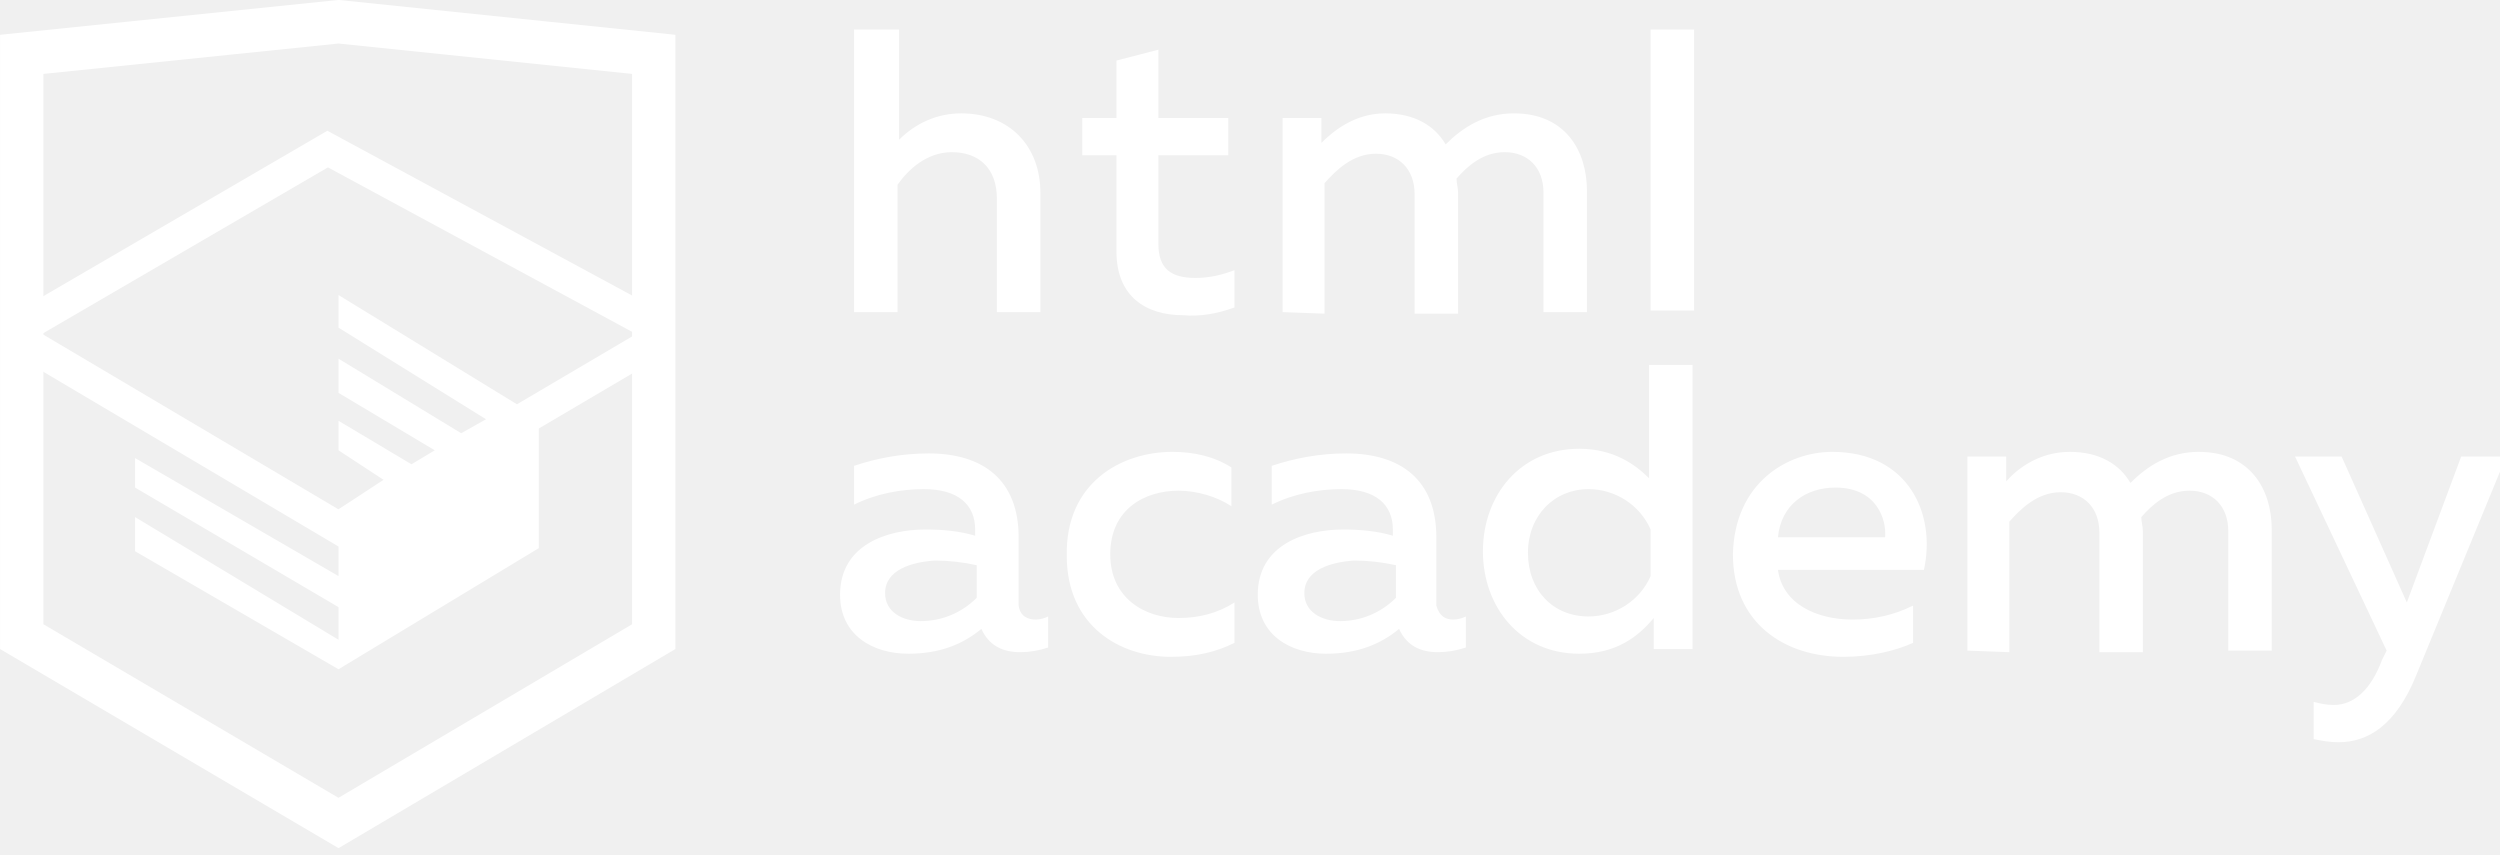
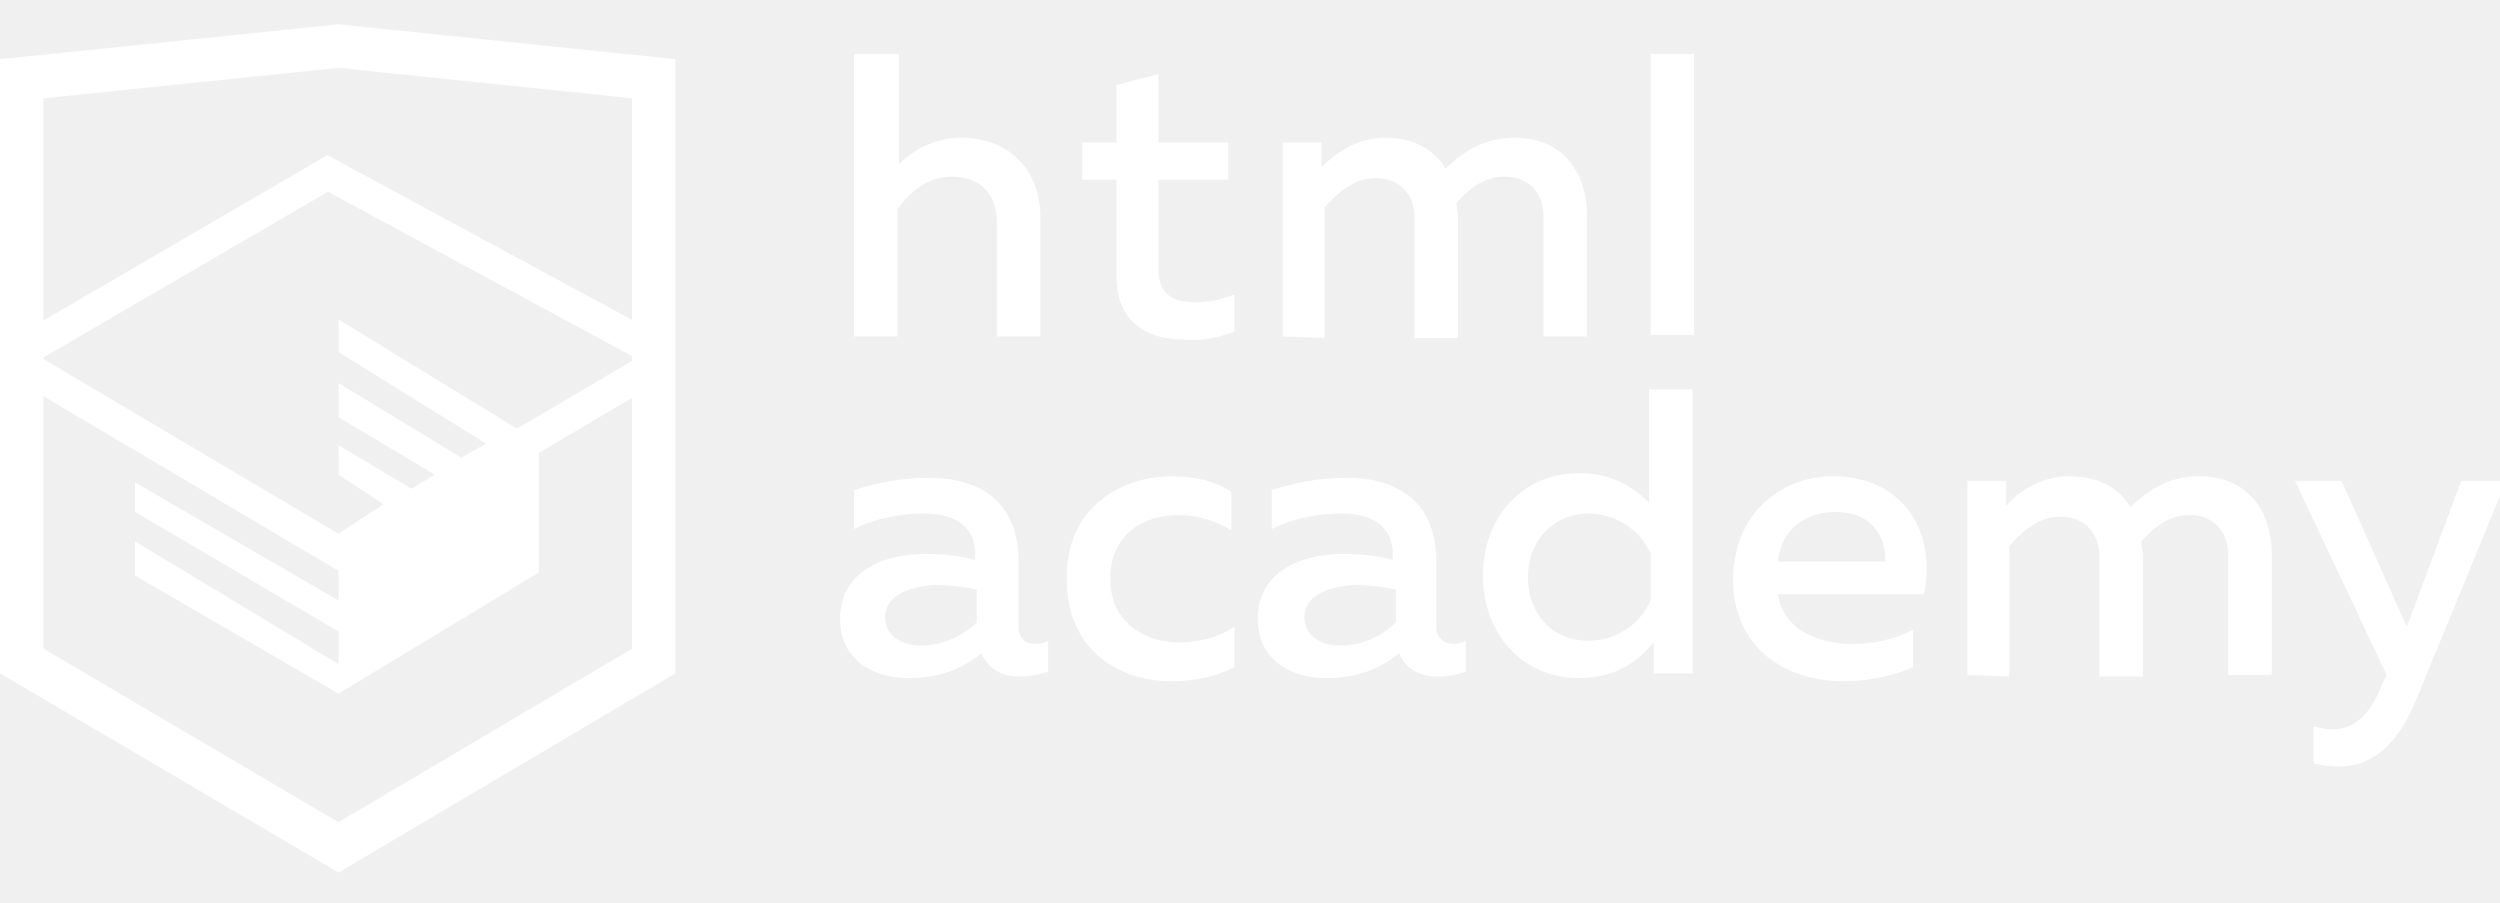
- <svg xmlns="http://www.w3.org/2000/svg" width="161" height="55" viewBox="0 0 161 55">
+ <svg xmlns="http://www.w3.org/2000/svg" width="108" height="39" viewBox="0 0 161 55">
  <path d="M1.4 3.5l20.4-2.1 20.3 2.1V41L21.8 53 1.4 41V3.5z" fill="none" stroke="#fff" stroke-width="2.791" />
  <path d="M1.7 20.9L21.1 9.6 42 20.9v1.2L21.8 34 1.7 22.1v-1.2z" fill="none" stroke="#fff" stroke-width="2.057" />
  <path d="M21.8 32.8l2.9-1.9-2.9-1.9v-1.9l4.7 2.8L28 29l-6.2-3.7v-2.2l7.9 4.8 1.6-.9-9.5-5.9V19l12.9 7.9v8.4l-12.9 7.8-13.1-7.6v-2.2l13.1 7.9v-2.1L8.7 31.4v-1.9l13.1 7.6v-4.3zm44.9 7.1c.3 0 .6-.1.8-.2v2c-.6.2-1.2.3-1.8.3-1.1 0-2-.4-2.5-1.5-1.2 1-2.7 1.6-4.7 1.6-2.3 0-4.4-1.2-4.4-3.8 0-3.2 3-4.2 5.5-4.2 1.1 0 2.2.1 3.2.4v-.4c0-1.6-1.1-2.6-3.3-2.6-1.5 0-3.1.3-4.5 1V30c1.5-.5 3.1-.8 4.8-.8 3.5 0 5.8 1.7 5.8 5.4V39c.1.7.6.9 1.1.9M57 38.2c0 1.2 1.1 1.8 2.3 1.8 1.3 0 2.6-.5 3.6-1.5v-2.1c-.9-.2-1.8-.3-2.7-.3-1.5.1-3.2.6-3.2 2.1m18.5-9.1c1.4 0 2.7.3 3.8 1v2.5c-.9-.6-2.2-1-3.4-1-2.2 0-4.4 1.2-4.4 4.1 0 2.8 2.2 4.1 4.4 4.1 1.3 0 2.5-.3 3.6-1v2.6c-1.2.6-2.5.9-4.1.9-3.3 0-6.7-2-6.7-6.5-.1-4.7 3.5-6.7 6.8-6.7m18.1 10.8c.3 0 .6-.1.8-.2v2c-.6.2-1.2.3-1.8.3-1.1 0-2-.4-2.5-1.5-1.2 1-2.7 1.6-4.7 1.6-2.3 0-4.4-1.2-4.4-3.8 0-3.2 3-4.2 5.5-4.2 1.1 0 2.2.1 3.2.4v-.4c0-1.6-1.1-2.6-3.3-2.6-1.5 0-3.1.3-4.5 1V30c1.5-.5 3.1-.8 4.8-.8 3.5 0 5.8 1.7 5.8 5.4V39c.2.7.6.9 1.1.9M84 38.2c0 1.2 1.1 1.8 2.3 1.8 1.3 0 2.6-.5 3.6-1.5v-2.1c-.9-.2-1.8-.3-2.7-.3-1.5.1-3.2.6-3.2 2.1m25-14.5v18.1h-2.5v-2c-1 1.2-2.4 2.3-4.8 2.3-3.8 0-6.2-3-6.2-6.6s2.4-6.6 6.2-6.6c2.2 0 3.6 1 4.5 1.9v-7.3h2.8v.2zm-6.7 7.8c-2.2 0-3.9 1.7-3.9 4.1s1.6 4.1 3.9 4.1c1.7 0 3.3-1 4-2.6v-3c-.7-1.6-2.3-2.6-4-2.6m15.7-2.4c4.9 0 6.7 4 5.9 7.6h-9.4c.3 2.2 2.5 3.2 4.8 3.2 1.4 0 2.7-.3 3.9-.9v2.4c-1.1.5-2.7.9-4.5.9-3.8 0-7.1-2.2-7.1-6.6.1-4.6 3.5-6.6 6.4-6.6m.2 2.3c-1.9 0-3.5 1.1-3.7 3.2h6.9c.1-1.1-.5-3.2-3.2-3.2m8.5 10.5V29.4h2.5V31c.7-.8 2.1-1.9 4.1-1.9 1.9 0 3.2.8 3.9 2 1.1-1.1 2.5-2 4.4-2 3.3 0 4.7 2.4 4.7 5v7.8h-2.8v-7.7c0-1.6-1-2.6-2.5-2.6-1.4 0-2.4.9-3.1 1.7 0 .3.1.6.1.9V42h-2.8v-7.7c0-1.6-1-2.6-2.5-2.6s-2.6 1.1-3.3 1.9V42l-2.7-.1zm31.8-12.5h2.9l-5.8 14.1c-1.3 3.2-3.1 4.3-5 4.3-.6 0-1.1-.1-1.6-.2v-2.4c.4.1.8.2 1.3.2 1.3 0 2.4-1 3.1-2.9l.3-.6-5.9-12.5h3l4.2 9.4 3.5-9.4zM57.9 1.9V9c1.1-1.1 2.5-1.7 4-1.7 3.1 0 5.1 2.1 5.1 5.1v7.7h-2.8v-7.3c0-2-1.2-3-2.9-3-1.6 0-2.8 1.1-3.5 2.1v8.2H55V1.9h2.9zm16.7 1.3v4.4h4.5V10h-4.5v5.7c0 1.6.8 2.2 2.4 2.2.9 0 1.7-.2 2.5-.5v2.4c-1.1.4-2.2.6-3.3.5-2.4 0-4.3-1.2-4.3-4.1V10h-2.2V7.6h2.2V3.9l2.7-.7zm8 16.9V7.6h2.5v1.6c.7-.7 2.1-1.9 4.1-1.9 1.9 0 3.2.8 3.9 2 1.1-1.1 2.5-2 4.4-2 3.3 0 4.7 2.4 4.7 5v7.8h-2.8v-7.7c0-1.6-1-2.6-2.5-2.6-1.4 0-2.4.9-3.1 1.7 0 .3.1.6.1.9v7.8h-2.8v-7.7c0-1.6-1-2.6-2.5-2.6S86 11 85.3 11.8v8.4l-2.7-.1zm23.7-18.2h2.8V20h-2.8V1.9z" fill="#fff" />
</svg>
